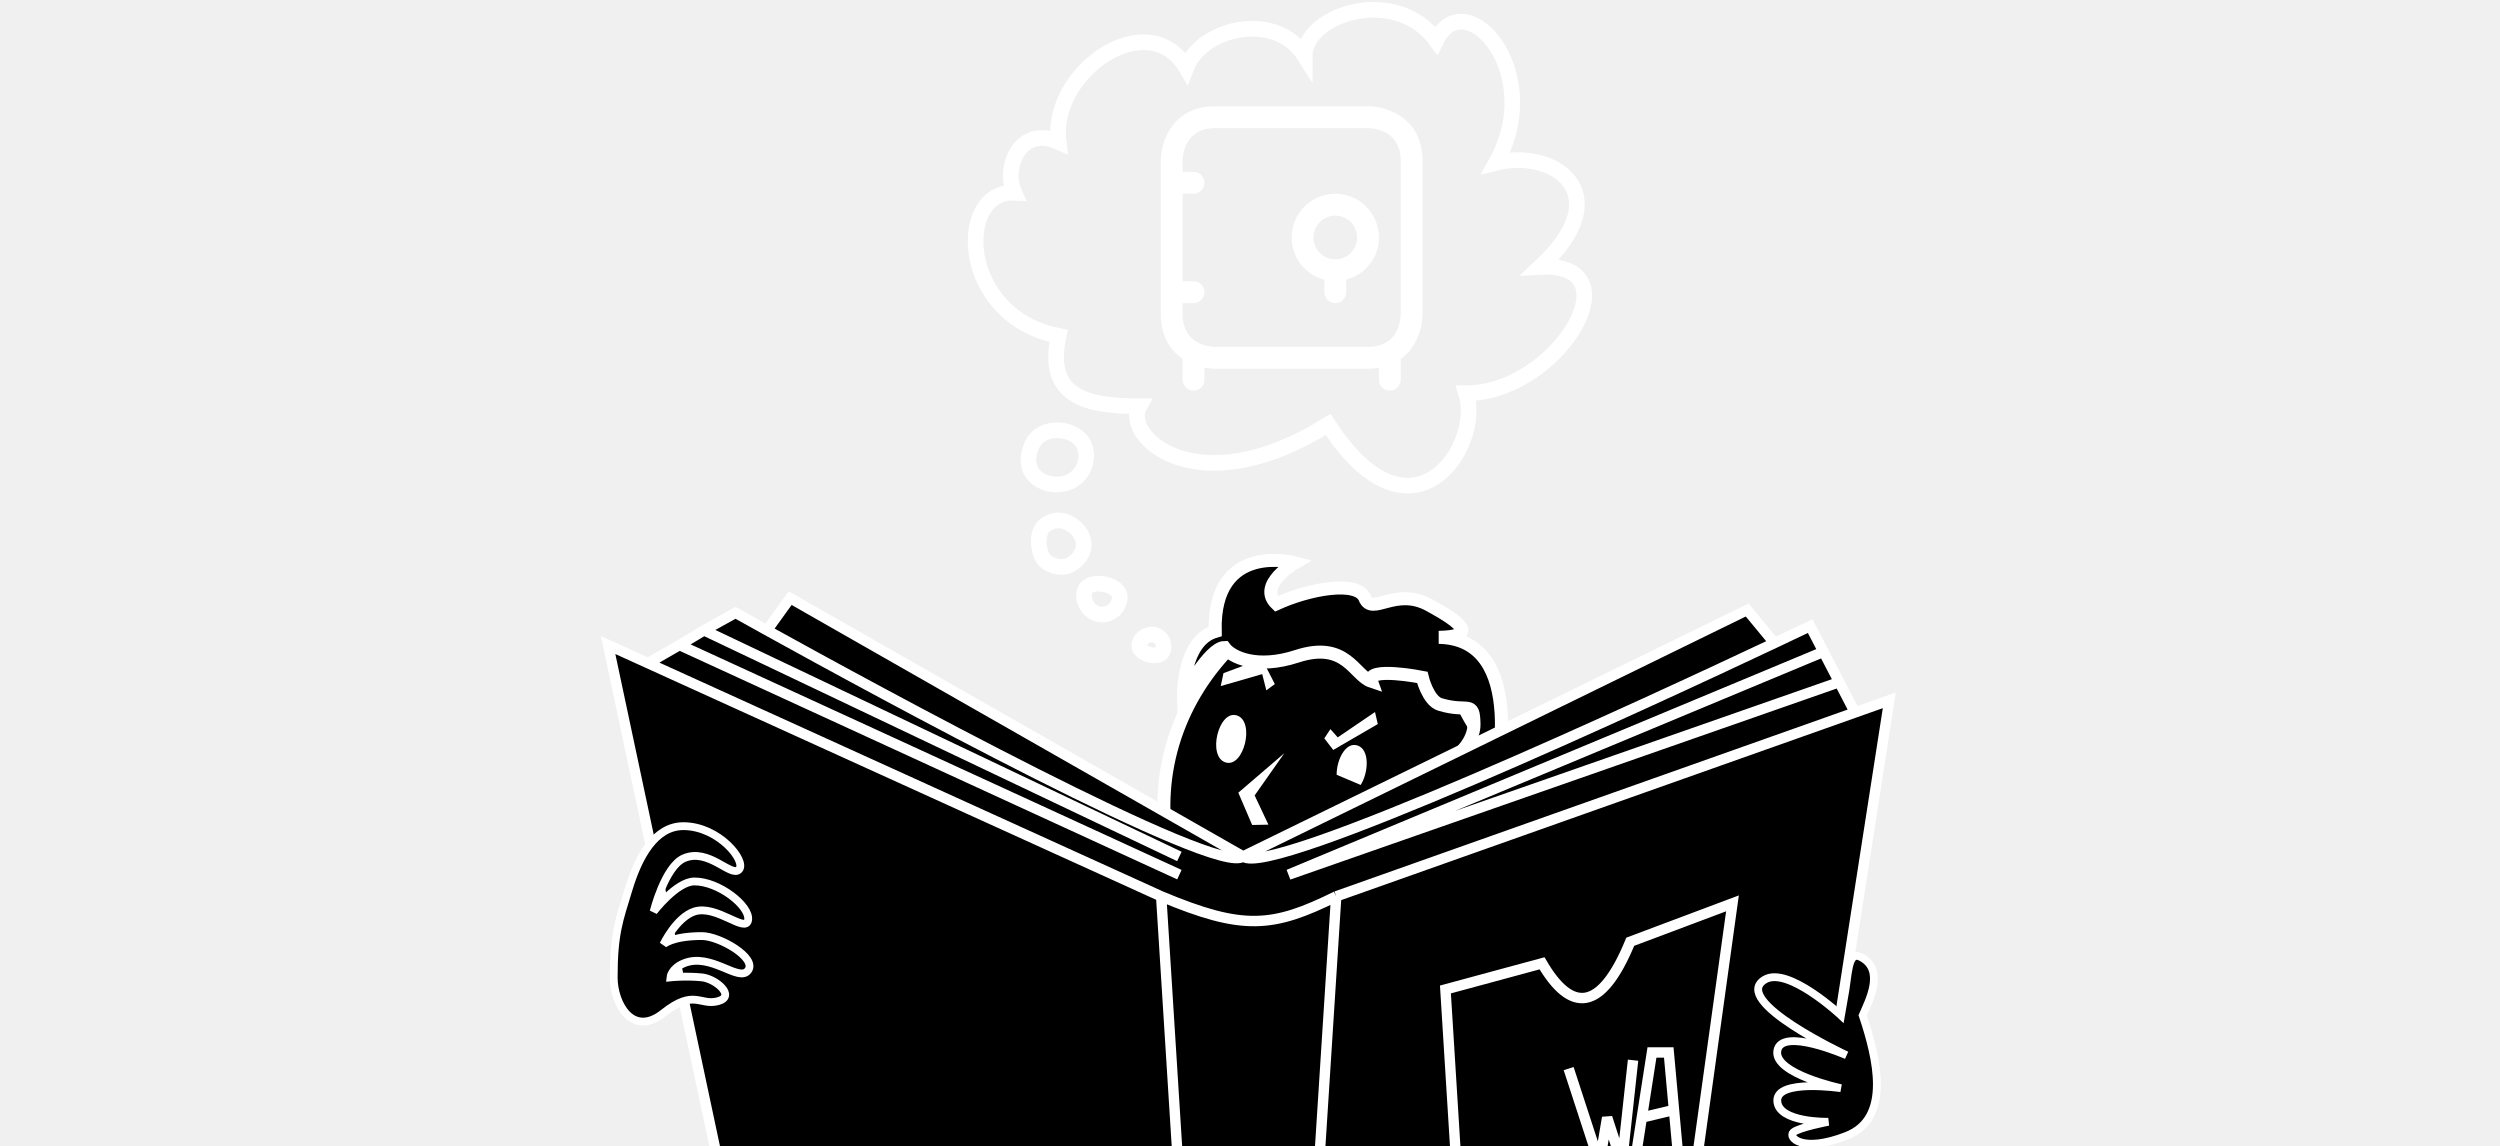
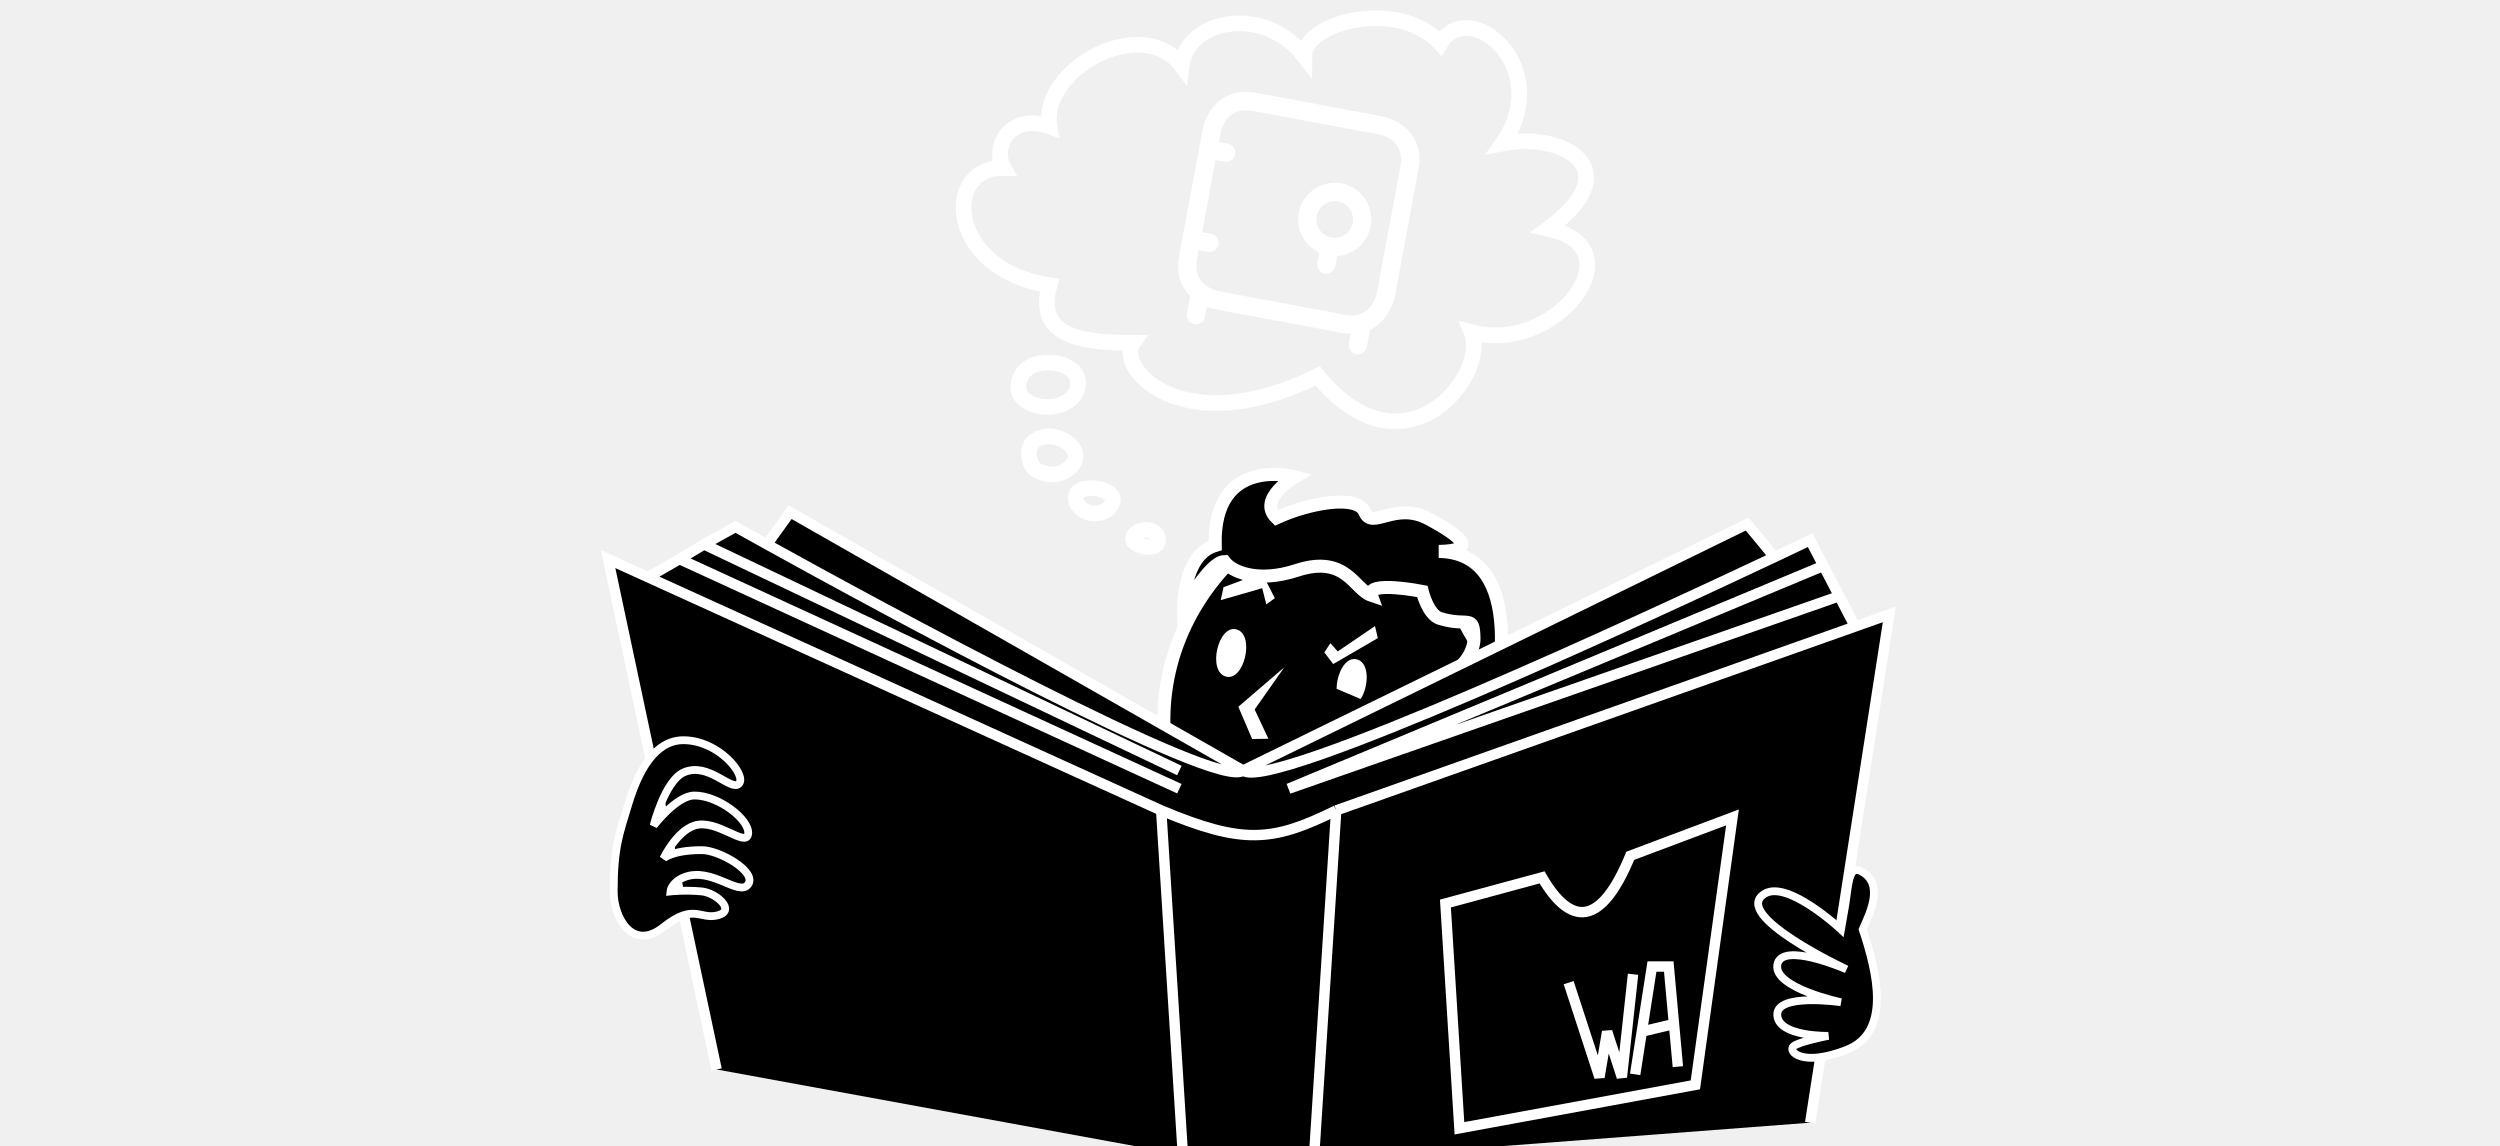
<svg xmlns="http://www.w3.org/2000/svg" width="960" height="440" viewBox="0 0 960 440" fill="none">
-   <path d="M476.682 366.078C463.015 363.262 449.743 345.888 447.245 317.035C444.747 288.182 456.807 260.929 480.184 241.428C503.56 221.928 541.084 247.046 559.834 261.012C559.609 283.537 592.386 288.906 555.329 332.566C551.926 338.489 557.701 334.084 557.834 341.111C557.966 348.138 555.396 356.779 534.645 354.047C534.913 354.304 537.393 354.776 538.984 356.308C532.06 361.906 500.99 371.086 476.682 366.078Z" fill="black" stroke="white" stroke-width="5" />
-   <path d="M474.955 274.723C482.026 276.933 477.681 294.98 470.609 292.77C463.538 290.561 467.883 272.513 474.955 274.723Z" fill="white" />
-   <path d="M493.194 289.219L475.516 304.394L480.827 316.791L487.074 316.673L481.784 305.447L493.194 289.219Z" fill="white" />
-   <path d="M475.111 343.253L491.972 346.84L483.052 350.133L475.111 343.253Z" fill="white" />
-   <path fill-rule="evenodd" clip-rule="evenodd" d="M504.215 342.217L503.423 345.931L512.805 336.566C512.805 336.566 502.499 331.951 495.535 330.135C481.248 326.411 462.274 334.187 462.274 334.187C477.171 338.732 487.885 334.555 504.215 342.217Z" fill="white" />
-   <path d="M468.759 263.455L484.684 258.858L486.274 265.077L489.538 262.69L484.574 253.002L469.819 258.485L468.759 263.455Z" fill="white" />
-   <path d="M508.544 283.532L510.871 279.985L513.685 283.152L528.003 273.41L529.071 278.042L511.963 287.984L508.544 283.532Z" fill="white" />
-   <path fill-rule="evenodd" clip-rule="evenodd" d="M522.503 301.424C525.551 296.637 526.043 287.751 521.216 286.243C516.668 284.822 513.248 291.779 513.267 297.513L522.503 301.424Z" fill="white" />
-   <path d="M569.847 315.498C566.868 323.192 559.314 336.787 552.648 335.351C551.925 334.83 554.949 331.76 556.058 329.819C557.407 328.317 558.652 326.52 559.758 324.672C561.054 322.508 562.161 320.274 563.027 318.361C564.357 315.424 565.118 313.245 565.118 313.245C562.23 305.098 559.43 301.636 551.887 295.139C562.723 289.857 566.103 282.764 566.015 278.079C565.836 268.636 563.982 273.821 552.984 270.514C548.322 269.112 546.148 260.099 546.148 260.099C546.148 260.099 524.587 255.82 526.65 261.639C519.969 259.422 516.977 245.81 497.958 252.027C482.743 257.001 472.973 252.5 470.166 248.647C464.405 248.756 454.499 266.908 454.499 266.908C454.499 266.908 454.108 246.217 466.629 242.465C465.788 207.517 497.279 216.11 497.279 216.11C497.279 216.11 482.599 224.589 490.157 231.867C502.547 226.165 521.227 222.687 524.093 229.663C526.958 236.638 535.726 225.264 548.747 232.321C561.768 239.378 567.332 244.467 552.497 244.748C586.484 245.277 576.549 298.188 569.847 315.498Z" fill="black" />
-   <path d="M556.058 329.819C554.949 331.76 551.925 334.83 552.648 335.351C559.314 336.787 566.868 323.192 569.847 315.498C576.549 298.188 586.484 245.277 552.497 244.748C567.332 244.467 561.768 239.378 548.747 232.321C535.726 225.264 526.958 236.638 524.093 229.663C521.227 222.687 502.547 226.165 490.157 231.867C482.599 224.589 497.279 216.11 497.279 216.11C497.279 216.11 465.788 207.517 466.629 242.465C454.108 246.217 454.499 266.908 454.499 266.908C454.499 266.908 464.405 248.756 470.166 248.647C472.973 252.5 482.743 257.001 497.958 252.027C516.977 245.81 519.969 259.422 526.65 261.639C524.587 255.82 546.148 260.099 546.148 260.099C546.148 260.099 548.322 269.112 552.984 270.514C563.982 273.821 565.836 268.636 566.015 278.079C566.103 282.764 562.723 289.857 551.887 295.139C559.43 301.636 562.23 305.098 565.118 313.245C565.118 313.245 564.357 315.424 563.027 318.361M556.058 329.819C557.407 328.317 558.652 326.52 559.758 324.672M556.058 329.819C553.791 326.998 549.679 322.91 544.927 319.484M563.027 318.361C559.766 313.867 552.224 304.662 548.146 303.802M563.027 318.361C562.161 320.274 561.054 322.508 559.758 324.672M559.758 324.672C556.327 320.31 548.762 311.601 545.951 311.654" stroke="white" stroke-width="5" />
-   <path d="M275.18 443.673L233.51 247.687L248.834 254.651L260.931 247.687L270.341 242.042L282.439 235.321C282.439 235.321 286.917 237.835 294.518 242.042L303.409 229.675L477.349 328.878L670.915 234.245L681.4 246.936C690.023 242.866 695.111 240.429 695.111 240.429L700.219 250.275L706.268 261.935L712.317 273.595L725.49 268.926L695.111 464.105L504.502 478.623L454.229 476.472L275.18 443.673Z" fill="black" />
-   <path d="M513.105 344.202C488.641 356.299 477.349 357.375 445.895 344.202L248.834 254.651L260.931 247.687L270.341 242.042L282.439 235.321C282.439 235.321 286.917 237.835 294.518 242.042L303.409 229.675L477.349 328.878L670.915 234.245L681.4 246.936C690.023 242.866 695.111 240.429 695.111 240.429L700.219 250.275L706.268 261.935L712.317 273.595L513.105 344.202Z" fill="black" />
-   <path d="M651.021 449.588L665.27 346.89L626.019 361.627C614.728 389.098 603.139 388.748 592.145 369.911L555.045 379.958L560.421 466.256L651.021 449.588Z" fill="black" />
-   <path d="M275.18 443.673L233.51 247.687L248.834 254.651M445.895 344.202C477.349 357.375 488.641 356.299 513.105 344.202M445.895 344.202L454.229 476.472M445.895 344.202L248.834 254.651M695.111 464.105L725.49 268.926L712.317 273.595M513.105 344.202L504.502 478.623M513.105 344.202L712.317 273.595M248.834 254.651L260.931 247.687M477.349 328.878L303.408 229.675L294.518 242.042M477.349 328.878C468.047 337.046 335.623 264.792 294.518 242.042M477.349 328.878L670.915 234.245L681.4 246.936M477.349 328.878C487.319 337.488 635.167 268.756 681.4 246.936M712.317 273.595L706.268 261.935M270.341 242.042L282.439 235.321C282.439 235.321 286.917 237.835 294.518 242.042M270.341 242.042L452.885 328.878M270.341 242.042L260.931 247.687M260.931 247.687L452.885 335.867M681.4 246.936C690.023 242.866 695.111 240.429 695.111 240.429L700.219 250.275M700.219 250.275L494.824 335.867L706.268 261.935M700.219 250.275L706.268 261.935M555.045 379.958L560.421 466.256L651.021 449.588L665.27 346.89L626.019 361.627C614.728 389.098 603.139 388.748 592.145 369.911L555.045 379.958Z" stroke="white" stroke-width="4" />
-   <path d="M602.361 410.337L614.19 446.63L617.147 429.156L622.793 446.63L627.094 407.111M627.901 445.555L630.457 429.156M644.3 442.598L642.809 426.198M630.457 429.156L634.353 404.153H640.805L642.809 426.198M630.457 429.156L642.809 426.198" stroke="white" stroke-width="4" />
-   <path d="M525.312 40.8H466.688C450.126 40.8 445.75 54.538 445.75 61.8V120.6C445.75 129.294 449.51 134.62 454.125 137.74V145.8C454.125 148.123 456.001 150 458.312 150C460.624 150 462.5 148.123 462.5 145.8V141.163C464.016 141.457 465.448 141.6 466.688 141.6H525.312C526.82 141.6 528.189 141.453 529.5 141.239V145.8C529.5 148.123 531.372 150 533.688 150C536.003 150 537.875 148.123 537.875 145.8V137.908C544.244 133.318 546.25 125.497 546.25 120.6V61.8C546.25 45.189 532.553 40.8 525.312 40.8ZM537.875 120.575C537.85 122.683 537.134 133.2 525.312 133.2H466.708C464.606 133.175 454.125 132.457 454.125 120.6V116.4H458.312C460.624 116.4 462.5 114.523 462.5 112.2C462.5 109.877 460.624 108 458.312 108H454.125V74.4H458.312C460.624 74.4 462.5 72.518 462.5 70.2C462.5 67.882 460.624 66 458.312 66H454.125V61.821C454.15 59.713 454.866 49.2 466.688 49.2H525.287C527.389 49.225 537.875 49.943 537.875 61.8V120.575ZM512.75 74.4C503.512 74.4 496 81.935 496 91.2C496 99.008 501.356 105.526 508.562 107.404V112.2C508.562 114.523 510.434 116.4 512.75 116.4C515.066 116.4 516.938 114.523 516.938 112.2V107.404C524.144 105.526 529.5 99.008 529.5 91.2C529.5 81.935 521.988 74.4 512.75 74.4ZM512.75 99.6C508.131 99.6 504.375 95.833 504.375 91.2C504.375 86.567 508.131 82.8 512.75 82.8C517.369 82.8 521.125 86.567 521.125 91.2C521.125 95.833 517.369 99.6 512.75 99.6Z" fill="white" />
-   <path d="M715.274 389.905C717.604 384.438 723.985 372.538 714.737 367.591C709.241 364.651 709.898 374.581 708.016 383.721L706.94 389.905C706.94 389.905 686.508 370.817 677.637 376.194C664.233 384.317 709.091 405.229 709.091 405.229C709.091 405.229 683.77 394.15 682.476 403.616C681.271 412.429 706.94 417.864 706.94 417.864C706.94 417.864 682.187 414.209 682.476 422.703C682.764 431.198 702.101 430.769 702.101 430.769C702.101 430.769 690.81 432.919 688.659 434.801C686.508 436.683 691.885 442.867 709.091 436.146C726.297 429.424 720.83 406.573 715.274 389.905Z" fill="black" stroke="white" stroke-width="3" />
-   <path d="M262.545 317.242C251.476 317.168 245.118 329.097 241.306 341.707C237.811 353.267 235.66 358.375 235.66 375.312C235.66 385.543 242.919 398.432 254.748 389.023C266.577 379.613 268.728 386.334 275.718 384.453C282.708 382.571 274.911 375.85 269.534 375.312C263.328 374.691 257.437 375.312 257.437 375.312C257.437 375.312 257.731 371.943 262.545 369.935C273.029 365.562 283.783 377.463 287.278 372.623C290.773 367.784 276.255 359.45 269.534 359.45C257.881 359.45 254.748 362.676 254.748 362.676C254.748 362.676 259.671 352.349 266.577 350.041C275.092 347.195 286.471 358.644 287.278 353.267C288.085 347.89 275.906 338.363 266.577 338.481C259.727 338.567 250.984 350.041 250.984 350.041C250.984 350.041 255.288 332.855 262.545 329.609C272.034 325.363 280.826 337.136 283.783 333.91C286.74 330.684 276.108 317.333 262.545 317.242Z" fill="black" stroke="white" stroke-width="3" />
-   <path d="M455.5 26C441 1.5 403 27.5 406.5 54.5C392 48 385 64 389.5 74C367 73 368 121.5 406.5 129C401.5 152 416.5 156 437.5 156C431 167.5 459.5 194.5 510 163C542 212.5 569.5 171.5 563 151C598 151 628.5 100.5 591.5 102.5C622 74 596.5 57 574.5 62.5C594 27.5 562.5 -7 551.5 15.5C535.953 -5.857 501 5.5 501 21.5C490 4 461.5 10.5 455.5 26Z" stroke="white" stroke-width="6" />
-   <path d="M396 171.5C399.6 162.3 413.831 163.952 416.5 171.5C418.538 177.263 415.333 183.673 409.5 185.5C402.252 187.77 391.5 183 396 171.5Z" stroke="white" stroke-width="6" />
-   <path d="M401.5 215.5C399.167 214.167 397.051 204.678 401.5 201.5C404.678 199.23 408.235 199.357 411.5 201.5C416.097 204.518 418.5 210.5 413 215.5C408.6 219.5 403.5 217.167 401.5 215.5Z" stroke="white" stroke-width="6" />
-   <path d="M423.5 236C419.055 236.261 415.152 231.244 416.5 227C418.123 221.89 430.315 224.148 430 229.5C429.789 233.084 427.084 235.789 423.5 236Z" stroke="white" stroke-width="6" />
-   <path d="M446.5 250C445.181 253.401 436.876 251.094 437.5 247.5C437.993 244.659 441.357 242.848 444 244C446.327 245.014 447.418 247.633 446.5 250Z" stroke="white" stroke-width="6" />
+   <path d="M476.682 333.078C463.015 330.262 449.743 312.888 447.245 284.035C444.747 255.182 456.807 227.929 480.184 208.428C503.56 188.928 541.084 214.046 559.834 228.012C559.609 250.537 592.386 255.906 555.329 299.566C551.926 305.489 557.701 301.084 557.834 308.111C557.966 315.138 555.396 323.779 534.645 321.047C534.913 321.304 537.393 321.776 538.984 323.308C532.06 328.906 500.99 338.086 476.682 333.078Z" fill="black" stroke="white" stroke-width="5" />
+   <path d="M474.955 241.723C482.026 243.933 477.681 261.98 470.609 259.77C463.538 257.561 467.883 239.513 474.955 241.723Z" fill="white" />
+   <path d="M493.194 256.219L475.516 271.394L480.827 283.791L487.074 283.673L481.784 272.447L493.194 256.219Z" fill="white" />
+   <path d="M475.111 310.253L491.972 313.84L483.052 317.133L475.111 310.253Z" fill="white" />
+   <path fill-rule="evenodd" clip-rule="evenodd" d="M504.215 309.217L503.423 312.931L512.805 303.566C512.805 303.566 502.499 298.951 495.535 297.135C481.248 293.411 462.274 301.187 462.274 301.187C477.171 305.732 487.885 301.555 504.215 309.217Z" fill="white" />
+   <path d="M468.759 230.455L484.684 225.858L486.274 232.077L489.538 229.69L484.574 220.002L469.819 225.485L468.759 230.455Z" fill="white" />
+   <path d="M508.544 250.532L510.871 246.985L513.685 250.152L528.003 240.41L529.071 245.042L511.963 254.984L508.544 250.532Z" fill="white" />
+   <path fill-rule="evenodd" clip-rule="evenodd" d="M522.503 268.424C525.551 263.637 526.043 254.751 521.216 253.243C516.668 251.822 513.248 258.779 513.267 264.513L522.503 268.424Z" fill="white" />
+   <path d="M569.847 282.498C566.868 290.192 559.314 303.787 552.648 302.351C551.925 301.83 554.949 298.76 556.058 296.819C557.407 295.317 558.652 293.52 559.758 291.672C561.054 289.508 562.161 287.274 563.027 285.361C564.357 282.424 565.118 280.245 565.118 280.245C562.23 272.098 559.43 268.636 551.887 262.139C562.723 256.857 566.103 249.764 566.015 245.079C565.836 235.636 563.982 240.821 552.984 237.514C548.322 236.112 546.148 227.099 546.148 227.099C546.148 227.099 524.587 222.82 526.65 228.639C519.969 226.422 516.977 212.81 497.958 219.027C482.743 224.001 472.973 219.5 470.166 215.647C464.405 215.756 454.499 233.908 454.499 233.908C454.499 233.908 454.108 213.217 466.629 209.465C465.788 174.517 497.279 183.11 497.279 183.11C497.279 183.11 482.599 191.589 490.157 198.867C502.547 193.165 521.227 189.687 524.093 196.663C526.958 203.638 535.726 192.264 548.747 199.321C561.768 206.378 567.332 211.467 552.497 211.748C586.484 212.277 576.549 265.188 569.847 282.498Z" fill="black" />
+   <path d="M556.058 296.819C554.949 298.76 551.925 301.83 552.648 302.351C559.314 303.787 566.868 290.192 569.847 282.498C576.549 265.188 586.484 212.277 552.497 211.748C567.332 211.467 561.768 206.378 548.747 199.321C535.726 192.264 526.958 203.638 524.093 196.663C521.227 189.687 502.547 193.165 490.157 198.867C482.599 191.589 497.279 183.11 497.279 183.11C497.279 183.11 465.788 174.517 466.629 209.465C454.108 213.217 454.499 233.908 454.499 233.908C454.499 233.908 464.405 215.756 470.166 215.647C472.973 219.5 482.743 224.001 497.958 219.027C516.977 212.81 519.969 226.422 526.65 228.639C524.587 222.82 546.148 227.099 546.148 227.099C546.148 227.099 548.322 236.112 552.984 237.514C563.982 240.821 565.836 235.636 566.015 245.079C566.103 249.764 562.723 256.857 551.887 262.139C559.43 268.636 562.23 272.098 565.118 280.245C565.118 280.245 564.357 282.424 563.027 285.361M556.058 296.819C557.407 295.317 558.652 293.52 559.758 291.672M556.058 296.819C553.791 293.998 549.679 289.91 544.927 286.484M563.027 285.361C559.766 280.867 552.224 271.662 548.146 270.802M563.027 285.361C562.161 287.274 561.054 289.508 559.758 291.672M559.758 291.672C556.327 287.31 548.762 278.601 545.951 278.654" stroke="white" stroke-width="5" />
+   <path d="M275.18 410.673L233.51 214.687L248.834 221.651L260.931 214.687L270.341 209.042L282.439 202.321C282.439 202.321 286.917 204.835 294.518 209.042L303.409 196.675L477.349 295.878L670.915 201.245L681.4 213.936C690.023 209.866 695.111 207.429 695.111 207.429L700.219 217.275L706.268 228.935L712.317 240.595L725.49 235.926L695.111 431.105L504.502 445.623L454.229 443.472L275.18 410.673Z" fill="black" />
+   <path d="M513.105 311.202C488.641 323.299 477.349 324.375 445.895 311.202L248.834 221.651L260.931 214.687L270.341 209.042L282.439 202.321C282.439 202.321 286.917 204.835 294.518 209.042L303.409 196.675L477.349 295.878L670.915 201.245L681.4 213.936C690.023 209.866 695.111 207.429 695.111 207.429L700.219 217.275L706.268 228.935L712.317 240.595L513.105 311.202Z" fill="black" />
+   <path d="M651.021 416.588L665.27 313.89L626.019 328.627C614.728 356.098 603.139 355.748 592.145 336.911L555.045 346.958L560.421 433.256L651.021 416.588Z" fill="black" />
+   <path d="M275.18 410.673L233.51 214.687L248.834 221.651M445.895 311.202C477.349 324.375 488.641 323.299 513.105 311.202M445.895 311.202L454.229 443.472M445.895 311.202L248.834 221.651M695.111 431.105L725.49 235.926L712.317 240.595M513.105 311.202L504.502 445.623M513.105 311.202L712.317 240.595M248.834 221.651L260.931 214.687M477.349 295.878L303.408 196.675L294.518 209.042M477.349 295.878C468.047 304.046 335.623 231.792 294.518 209.042M477.349 295.878L670.915 201.245L681.4 213.936M477.349 295.878C487.319 304.488 635.167 235.756 681.4 213.936M712.317 240.595L706.268 228.935M270.341 209.042L282.439 202.321C282.439 202.321 286.917 204.835 294.518 209.042M270.341 209.042L452.885 295.878M270.341 209.042L260.931 214.687M260.931 214.687L452.885 302.867M681.4 213.936C690.023 209.866 695.111 207.429 695.111 207.429L700.219 217.275M700.219 217.275L494.824 302.867L706.268 228.935M700.219 217.275L706.268 228.935M555.045 346.958L560.421 433.256L651.021 416.588L665.27 313.89L626.019 328.627C614.728 356.098 603.139 355.748 592.145 336.911L555.045 346.958Z" stroke="white" stroke-width="4" />
+   <path d="M602.361 377.337L614.19 413.63L617.147 396.156L622.793 413.63L627.094 374.111M627.901 412.555L630.457 396.156M644.3 409.598L642.809 393.198M630.457 396.156L634.353 371.153H640.805L642.809 393.198M630.457 396.156L642.809 393.198" stroke="white" stroke-width="4" />
+   <path d="M530.633 44.645L482.297 35.643C468.642 33.101 462.924 43.76 461.809 49.75L452.777 98.249C451.442 105.42 453.724 110.39 457.05 113.673L455.812 120.321C455.455 122.236 456.713 124.073 458.619 124.428C460.525 124.783 462.36 123.522 462.717 121.606L463.429 117.782C464.633 118.257 465.792 118.595 466.814 118.785L515.15 127.786C516.393 128.018 517.544 128.107 518.658 128.131L517.957 131.894C517.6 133.809 518.855 135.645 520.765 136.001C522.674 136.356 524.505 135.095 524.862 133.179L526.074 126.67C532.031 123.862 534.886 117.719 535.638 113.68L544.67 65.18C547.221 51.48 536.602 45.756 530.633 44.645ZM528.737 112.373C528.392 114.108 526.186 122.673 516.44 120.858L468.122 111.86C466.392 111.516 457.861 109.315 459.682 99.535L460.327 96.071L463.78 96.714C465.686 97.069 467.521 95.808 467.878 93.892C468.234 91.977 466.976 90.14 465.07 89.785L461.618 89.142L466.779 61.428L470.231 62.072C472.137 62.426 473.973 61.162 474.329 59.25C474.685 57.338 473.427 55.498 471.521 55.143L468.069 54.5L468.711 51.053C469.055 49.318 471.26 40.757 481.007 42.572L529.322 51.569C531.051 51.913 539.586 54.115 537.765 63.895L528.737 112.373ZM515.114 70.43C507.498 69.011 500.147 74.073 498.723 81.715C497.524 88.155 500.939 94.354 506.592 97.009L505.855 100.965C505.499 102.881 506.754 104.717 508.663 105.072C510.572 105.428 512.404 104.167 512.761 102.251L513.497 98.295C519.727 97.853 525.144 93.298 526.344 86.858C527.767 79.216 522.73 71.848 515.114 70.43ZM511.243 91.215C507.435 90.506 504.917 86.822 505.629 83.001C506.34 79.18 510.016 76.649 513.824 77.358C517.632 78.067 520.15 81.751 519.439 85.573C518.727 89.394 515.051 91.924 511.243 91.215Z" fill="white" />
+   <path d="M715.274 356.905C717.604 351.438 723.985 339.538 714.737 334.591C709.241 331.651 709.898 341.581 708.016 350.721L706.94 356.905C706.94 356.905 686.508 337.817 677.637 343.194C664.233 351.317 709.091 372.229 709.091 372.229C709.091 372.229 683.77 361.15 682.476 370.616C681.271 379.429 706.94 384.864 706.94 384.864C706.94 384.864 682.187 381.209 682.476 389.703C682.764 398.198 702.101 397.769 702.101 397.769C702.101 397.769 690.81 399.919 688.659 401.801C686.508 403.683 691.885 409.867 709.091 403.146C726.297 396.425 720.83 373.573 715.274 356.905Z" fill="black" stroke="white" stroke-width="3" />
+   <path d="M262.545 284.242C251.476 284.168 245.118 296.097 241.306 308.707C237.811 320.267 235.66 325.375 235.66 342.312C235.66 352.543 242.919 365.432 254.748 356.023C266.577 346.613 268.728 353.334 275.718 351.453C282.708 349.571 274.911 342.85 269.534 342.312C263.328 341.691 257.437 342.312 257.437 342.312C257.437 342.312 257.731 338.943 262.545 336.935C273.029 332.562 283.783 344.463 287.278 339.623C290.773 334.784 276.255 326.45 269.534 326.45C257.881 326.45 254.748 329.676 254.748 329.676C254.748 329.676 259.671 319.349 266.577 317.041C275.092 314.195 286.471 325.644 287.278 320.267C288.085 314.89 275.906 305.363 266.577 305.481C259.727 305.567 250.984 317.041 250.984 317.041C250.984 317.041 255.288 299.855 262.545 296.609C272.034 292.363 280.826 304.136 283.783 300.91C286.74 297.684 276.108 284.333 262.545 284.242Z" fill="black" stroke="white" stroke-width="3" />
+   <path d="M453.741 25.201C438.728 5.138 399.383 26.43 403.007 48.54C387.994 43.217 380.746 56.32 385.405 64.509C362.109 63.69 363.144 103.407 403.007 109.549C397.83 128.384 413.361 131.66 435.104 131.66C428.374 141.077 453.713 170.149 506 144.353C539.133 184.889 571.776 144.353 565.046 127.565C597.495 136.279 628.98 95.128 594.554 87.848C626.134 64.509 599.731 50.587 576.953 55.092C597.143 26.43 564.528 -1.823 553.139 16.602C537.041 -0.887 500.851 8.413 500.851 21.516C485.586 1.785 456.049 7.061 453.741 25.201Z" stroke="white" stroke-width="6" />
+   <path d="M392.135 144.353C395.863 136.819 410.597 138.172 413.361 144.353C415.471 149.072 412.153 154.322 406.113 155.818C398.609 157.677 387.476 153.771 392.135 144.353Z" stroke="white" stroke-width="6" />
+   <path d="M397.83 180.385C395.414 179.293 393.224 171.523 397.83 168.921C401.12 167.062 404.804 167.165 408.184 168.921C412.943 171.392 415.432 176.291 409.737 180.385C405.181 183.661 399.901 181.75 397.83 180.385Z" stroke="white" stroke-width="6" />
+   <path d="M420.609 197.173C416.006 197.387 411.966 193.278 413.361 189.803C415.041 185.618 427.665 187.467 427.339 191.85C427.12 194.785 424.319 197 420.609 197.173Z" stroke="white" stroke-width="6" />
+   <path d="M444.423 208.638C443.056 211.423 434.458 209.534 435.104 206.591C435.614 204.264 439.098 202.781 441.834 203.724C444.243 204.555 445.373 206.7 444.423 208.638Z" stroke="white" stroke-width="6" />
</svg>
